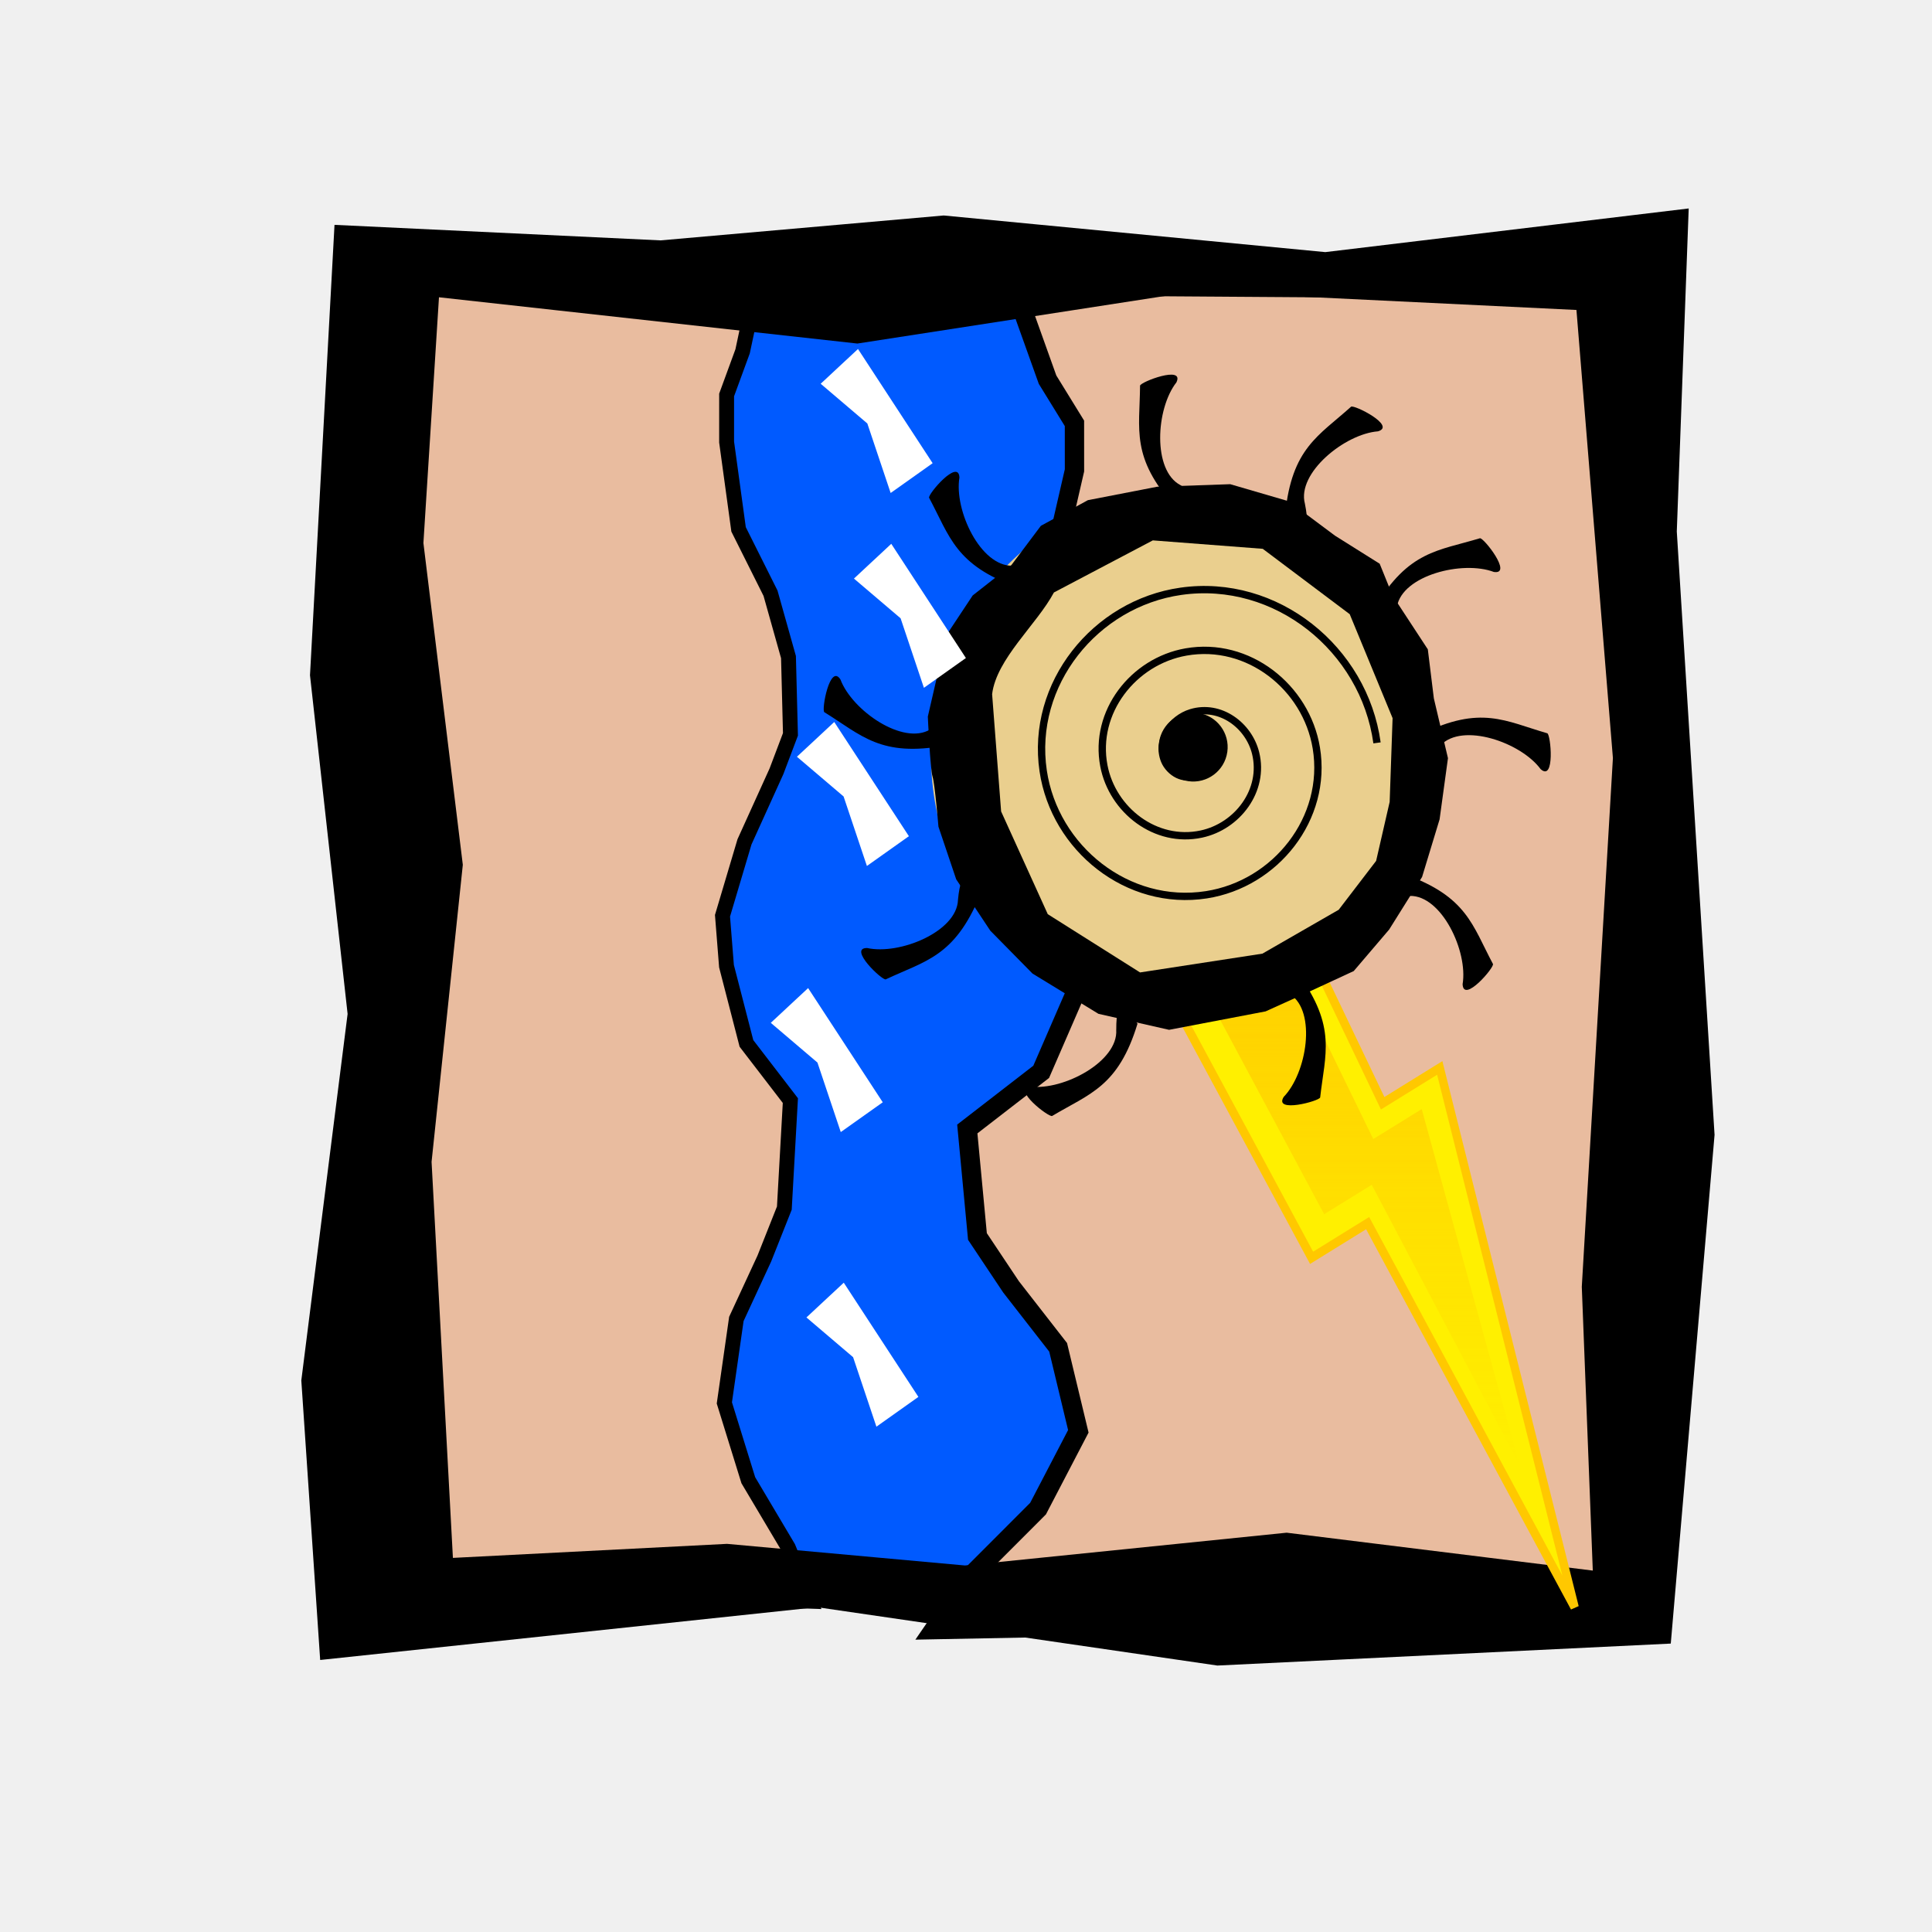
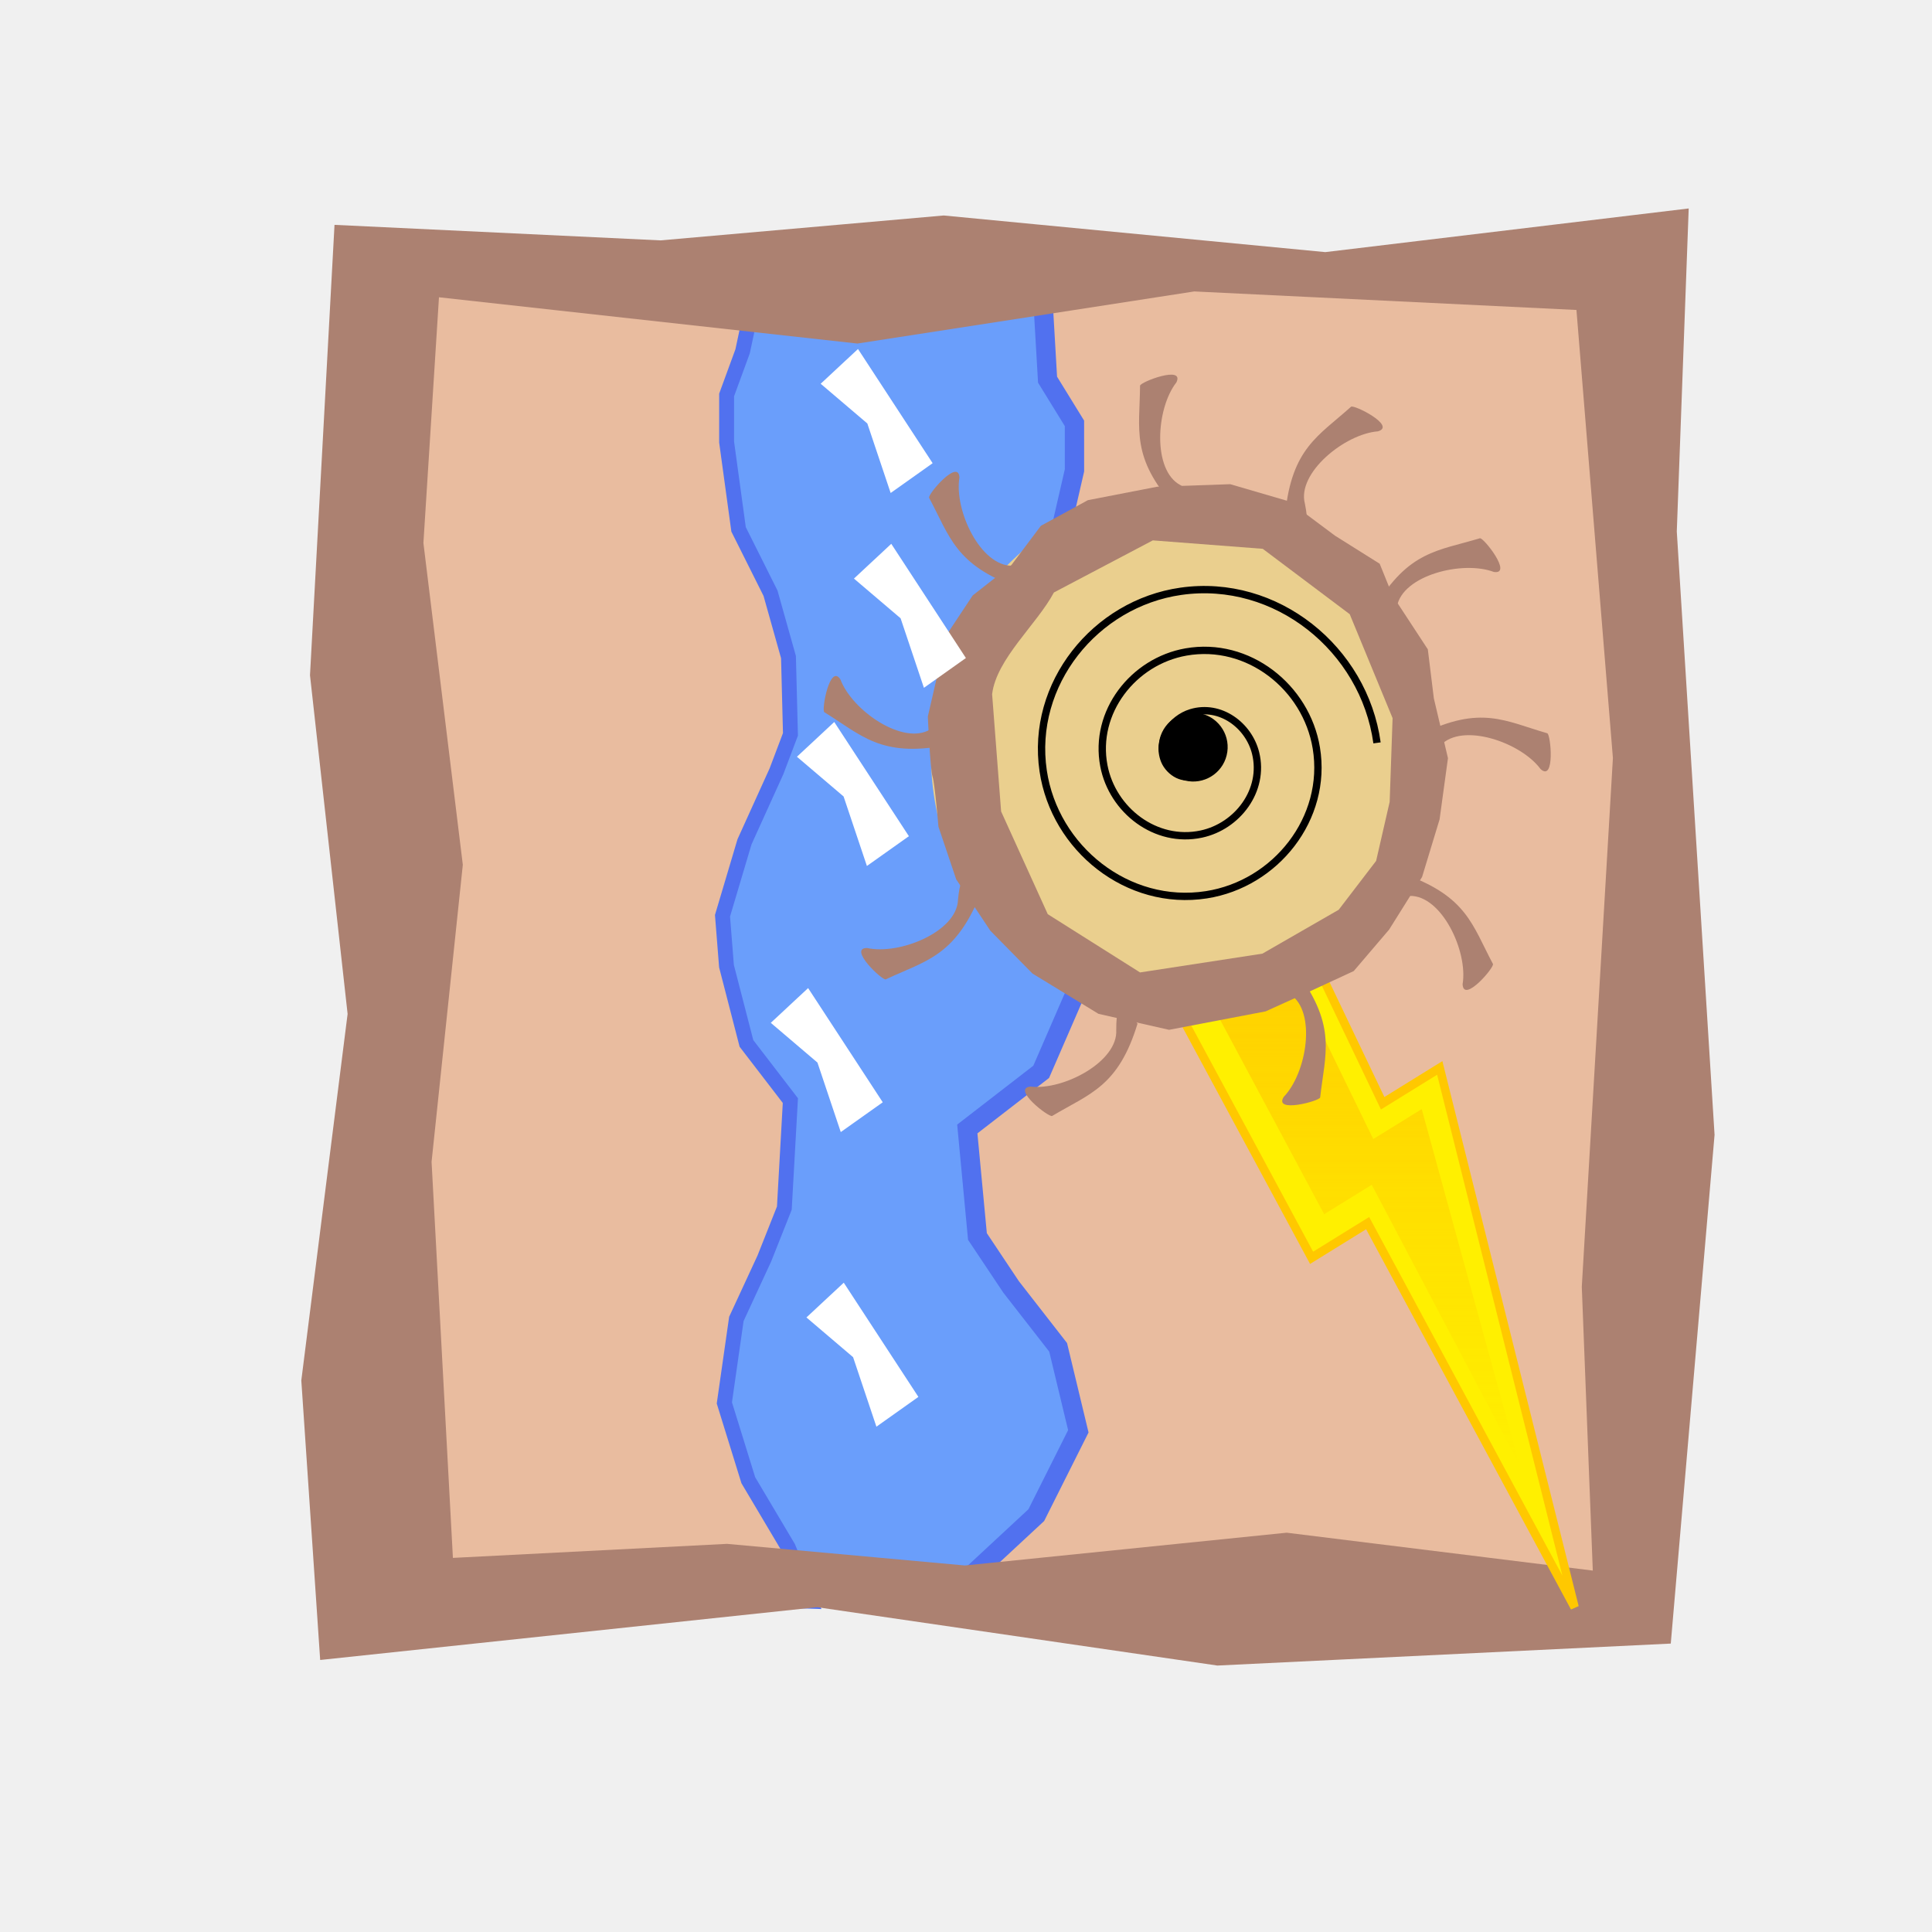
<svg xmlns="http://www.w3.org/2000/svg" xmlns:xlink="http://www.w3.org/1999/xlink" width="100" height="100" id="svg2" version="1.0">
  <defs id="defs4">
    <linearGradient y2="954.766" x2="674.65" y1="874.659" x1="674.65" gradientUnits="userSpaceOnUse" id="linearGradient1576" xlink:href="#linearGradient4161" />
    <linearGradient y2="693.256" x2="440.105" y1="613.382" x1="440.105" gradientUnits="userSpaceOnUse" id="linearGradient1574" xlink:href="#linearGradient3211" />
    <linearGradient y2="163.796" x2="208.624" y1="119.72" x1="208.624" gradientUnits="userSpaceOnUse" id="linearGradient1570" xlink:href="#linearGradient9611" />
    <linearGradient y2="143.833" x2="555.454" y1="146.656" x1="547.499" gradientTransform="translate(57,-24)" gradientUnits="userSpaceOnUse" id="linearGradient1568" xlink:href="#linearGradient5079" />
    <linearGradient y2="143.833" x2="555.454" y1="146.656" x1="547.499" gradientTransform="translate(57,-24)" gradientUnits="userSpaceOnUse" id="linearGradient1566" xlink:href="#linearGradient5079" />
    <linearGradient y2="143.833" x2="555.454" y1="146.656" x1="547.499" gradientTransform="translate(57,-24)" gradientUnits="userSpaceOnUse" id="linearGradient1564" xlink:href="#linearGradient5079" />
    <linearGradient y2="143.833" x2="555.454" y1="146.656" x1="547.499" gradientUnits="userSpaceOnUse" id="linearGradient1562" xlink:href="#linearGradient5079" />
    <linearGradient y2="143.833" x2="555.454" y1="146.656" x1="547.499" gradientTransform="translate(57,-24)" gradientUnits="userSpaceOnUse" id="linearGradient1560" xlink:href="#linearGradient5079" />
    <linearGradient y2="143.833" x2="555.454" y1="146.656" x1="547.499" gradientTransform="translate(57,-24)" gradientUnits="userSpaceOnUse" id="linearGradient1558" xlink:href="#linearGradient5079" />
    <linearGradient y2="143.833" x2="555.454" y1="146.656" x1="547.499" gradientTransform="translate(57,-24)" gradientUnits="userSpaceOnUse" id="linearGradient1556" xlink:href="#linearGradient5079" />
    <linearGradient y2="143.833" x2="555.454" y1="146.656" x1="547.499" gradientUnits="userSpaceOnUse" id="linearGradient1554" xlink:href="#linearGradient5079" />
    <linearGradient id="linearGradient5079">
      <stop id="stop5081" offset="0" style="stop-color:white;stop-opacity:1;" />
      <stop id="stop5083" offset="1" style="stop-color:white;stop-opacity:0" />
    </linearGradient>
    <linearGradient id="linearGradient4161">
      <stop id="stop4163" offset="0" style="stop-color:#ffc800;stop-opacity:1;" />
      <stop id="stop4165" offset="1" style="stop-color:#ffc100;stop-opacity:0;" />
    </linearGradient>
    <linearGradient id="linearGradient3211">
      <stop id="stop3213" offset="0" style="stop-color:#b4b4b4;stop-opacity:1;" />
      <stop id="stop3215" offset="1" style="stop-color:#f0f0f0;stop-opacity:0;" />
    </linearGradient>
    <linearGradient id="linearGradient9611">
      <stop id="stop9613" offset="0" style="stop-color:#ffc800;stop-opacity:1;" />
      <stop id="stop9615" offset="1" style="stop-color:#ffc800;stop-opacity:0;" />
    </linearGradient>
    <linearGradient xlink:href="#linearGradient5079" id="linearGradient11637" gradientUnits="userSpaceOnUse" x1="847.013" y1="23.274" x2="847.013" y2="64.716" />
    <linearGradient y2="163.796" x2="208.624" y1="119.72" x1="208.624" gradientUnits="userSpaceOnUse" id="linearGradient1570-3" xlink:href="#linearGradient9611-3" />
    <linearGradient id="linearGradient9611-3">
      <stop id="stop9613-0" offset="0" style="stop-color:#ffc800;stop-opacity:1;" />
      <stop id="stop9615-6" offset="1" style="stop-color:#ffc800;stop-opacity:0;" />
    </linearGradient>
    <linearGradient xlink:href="#linearGradient5079" id="linearGradient11719" gradientUnits="userSpaceOnUse" x1="847.013" y1="23.274" x2="847.013" y2="64.716" />
  </defs>
  <g id="layer1">
    <g id="g10037" transform="matrix(5.1149861e-4,0.9999999,-0.9999999,5.1149861e-4,110.5593,-2.114097)">
-       <path id="path8254" d="m 82.192,54.548 1.784,8.702 -1.182,6.437 0.746,7.428 L 62.04,77.675 45.878,76.822 28.382,77.878 15.036,77.45 17.55,66.132 14.728,57.005 15.759,46.677 l 24.317,-0.984 28.766,0.857 15.421,-0.279 -2.071,8.276 z" style="fill:#005aff;fill-opacity:1;fill-rule:evenodd;stroke:none" />
-       <path id="path8248" d="m 16.347,25.568 69.389,-0.348 0.696,37.042 -2.783,-1.913 -3.478,-3.478 -4,-2.087 -4.348,1.043 -3.13,2.435 -2.609,1.739 -5.565,0.522 -2.956,-3.826 -4,-1.739 -2.609,-0.348 -3.826,1.913 -3.652,2.783 -1.913,1.217 -4,-0.174 -3.304,-1.565 -3.304,-2.783 -4.522,-1.043 -2.435,0 -2.261,1.391 -4.869,1.739 0.174,-23.651 -0.696,-8.869 z" style="fill:#e9bc9f;fill-opacity:1;fill-rule:evenodd;stroke:#000000;stroke-width:1px;stroke-linecap:butt;stroke-linejoin:miter;stroke-opacity:1" />
-       <path id="path8248-5" d="m 14.844,90.427 69.389,0.263 0.726,-22.023 -2.784,1.135 -3.481,2.065 -4.002,1.238 -4.347,-0.624 -3.128,-1.45 -2.607,-1.036 -5.565,-0.315 -2.96,2.272 -4.001,1.031 -2.609,0.205 -3.824,-1.14 -3.65,-1.657 -1.912,-0.725 -4,0.1 -3.306,0.928 -3.306,1.652 -4.522,0.617 -2.435,-0.002 -2.26,-0.829 -4.868,-1.038 0.155,14.062 -0.703,5.273 z" style="fill:#e9bc9f;fill-opacity:1;fill-rule:evenodd;stroke:#000000;stroke-width:0.771px;stroke-linecap:butt;stroke-linejoin:miter;stroke-opacity:1" />
-       <path id="path2101" d="m 60.83,21.846 -31.219,1.938 -16.719,-0.625 2.25,18.812 -1.906,19.75 1.281,14.656 -0.812,16.875 23.312,1.281 17.531,-1.938 18.969,2.406 14.469,-0.969 -2.719,-25.719 3.031,-20.719 -1.125,-23.469 -26.344,-2.281 z m -19.5,5.25 27.375,1.625 14.688,-0.562 -1.969,15.844 1.688,16.656 -1.125,12.312 0.719,14.188 -20.5,1.094 -15.375,-1.625 -16.656,2.031 -12.719,-0.812 2.406,-21.656 -2.688,-17.438 0.969,-19.781 23.188,-1.875 z" style="fill:#000000;fill-opacity:1;fill-rule:evenodd;stroke:none" />
+       <path id="path8254" d="m 82.192,54.548 1.784,8.702 -1.182,6.437 0.746,7.428 L 62.04,77.675 45.878,76.822 28.382,77.878 15.036,77.45 17.55,66.132 14.728,57.005 15.759,46.677 l 24.317,-0.984 28.766,0.857 15.421,-0.279 -2.071,8.276 z" style="fill:#6a9efb;fill-opacity:1;fill-rule:evenodd;stroke:none" />
+       <path id="path8248" d="m 16.347,25.568 69.389,-0.348 -0.688,36.703 -1.399,-1.574 -3.14,-3.386 -4.338,-2.179 -4.348,1.043 -3.13,2.435 -2.609,1.739 -5.565,0.522 -2.956,-3.826 -4,-1.739 -2.609,-0.348 -3.826,1.913 -3.652,2.783 -1.913,1.217 -4,-0.174 -3.304,-1.565 -3.304,-2.783 -4.522,-1.043 -2.435,0 -2.261,1.391 -5.637,0.325 0.174,-23.651 z" style="fill:#e9bc9f;fill-opacity:1;fill-rule:evenodd;stroke:#5171ef;stroke-width:1px;stroke-linecap:butt;stroke-linejoin:miter;stroke-opacity:1" />
+       <path id="path8248-5" d="m 14.844,90.427 69.389,0.263 0.726,-22.023 -2.784,1.135 -3.481,2.065 -4.002,1.238 -4.347,-0.624 -3.128,-1.45 -2.607,-1.036 -5.565,-0.315 -2.96,2.272 -4.001,1.031 -2.609,0.205 -3.824,-1.14 -3.65,-1.657 -1.912,-0.725 -4,0.1 -3.306,0.928 -3.306,1.652 -4.522,0.617 -2.435,-0.002 -2.26,-0.829 -4.868,-1.038 0.155,14.062 -0.703,5.273 z" style="fill:#e9bc9f;fill-opacity:1;fill-rule:evenodd;stroke:#5171ef;stroke-width:0.771px;stroke-linecap:butt;stroke-linejoin:miter;stroke-opacity:1" />
+       <path id="path2101" d="m 60.83,21.846 -31.219,1.938 -16.719,-0.625 2.25,18.812 -1.906,19.75 1.281,14.656 -0.812,16.875 23.312,1.281 17.531,-1.938 18.969,2.406 14.469,-0.969 -2.719,-25.719 3.031,-20.719 -1.125,-23.469 -26.344,-2.281 z m -19.5,5.25 27.375,1.625 14.688,-0.562 -1.969,15.844 1.688,16.656 -1.125,12.312 0.719,14.188 -20.5,1.094 -15.375,-1.625 -16.656,2.031 -12.719,-0.812 2.406,-21.656 -2.688,-17.438 0.969,-19.781 23.188,-1.875 z" style="fill:#ac8171;fill-opacity:1;fill-rule:evenodd;stroke:none" />
    </g>
    <g style="display:inline" id="layer4" transform="matrix(-0.5412522,0,0,0.5799374,112.337,-10.81611)">
      <g id="g2605" transform="translate(-130.815,-14.4103)" style="stroke-width:0.8;stroke-miterlimit:4;display:inline">
        <path id="path2607" d="m 213.571,117.005 15.714,0 -16.348,28.316 -5.359,-3.094 -19.794,34.284 12.898,-48.136 5.459,3.152 7.429,-14.521 z" style="fill:#fff000;fill-opacity:1;fill-rule:evenodd;stroke:#ffc800;stroke-linecap:butt;stroke-linejoin:miter;stroke-opacity:1" />
        <path style="opacity:0.8;fill:url(#linearGradient1570-3);fill-opacity:1;fill-rule:evenodd;stroke:none" d="m 214.774,119.898 9.409,-0.179 -12.447,21.712 -4.549,-2.626 -14.121,24.991 9.34,-31.748 4.634,2.675 7.734,-14.824 z" id="path2609" />
      </g>
    </g>
    <g id="g11695" transform="translate(0,-12)">
      <g transform="matrix(0.6903871,0,0,0.6903871,-24.71993,2.792743)" id="g10033">
-         <path style="fill:#eacf8e;fill-opacity:1;fill-rule:evenodd;stroke:none" id="path40749" d="M 97.773,56.587 C 94.139,81.687 70.799,99.096 45.64,95.47 20.482,91.845 3.033,68.558 6.667,43.458 10.3,18.358 33.641,0.949 58.8,4.575 83.906,8.193 101.345,31.394 97.793,56.453" transform="matrix(0.407863,0,0,0.430531,103.0796,48.38688)" />
-         <path style="fill:#000000;fill-opacity:1;fill-rule:evenodd;stroke:none" d="m 122.579,49.824 -5.212,1.011 -3.525,1.923 -2.207,2.939 -2.904,2.281 -1.949,2.941 -1.415,6.141 c 0,0 0.176,3.949 0.353,4.499 0.176,0.55 0.443,3.755 0.443,3.755 l 1.331,3.947 2.559,3.853 3.164,3.214 4.943,3.017 5.294,1.199 7.236,-1.382 3.435,-1.554 3.173,-1.469 2.656,-3.113 2.469,-3.942 1.312,-4.318 0.628,-4.589 -1.058,-4.482 -0.452,-3.676 -2.646,-4.039 -0.963,-2.379 -3.347,-2.102 -3.452,-2.576 -4.407,-1.286 -5.459,0.19 z m 7.899,4.659 6.519,4.9 3.214,7.794 -0.219,6.279 -1.015,4.423 -2.805,3.664 -5.72,3.29 -9.173,1.409 -6.919,-4.367 -3.498,-7.703 -0.675,-8.792 c 0.327,-2.662 3.352,-5.225 4.634,-7.625 l 7.414,-3.905 8.244,0.632 z" id="path47274" />
-         <path transform="matrix(1.448463,0,0,1.448463,35.7581,-5.588111)" d="m 63.558,51.989 c -0.141,0.975 -1.045,1.651 -2.02,1.51 -0.975,-0.141 -1.651,-1.045 -1.51,-2.02 0.141,-0.975 1.045,-1.651 2.02,-1.51 0.973,0.14 1.648,1.041 1.511,2.014" id="path11261" style="color:#000000;fill:#000000;fill-opacity:1;stroke:none;stroke-width:0.898;marker:none;visibility:visible;display:inline;overflow:visible;enable-background:new" />
+         <path style="fill:#eacf8e;fill-opacity:1;fill-rule:evenodd;stroke:none" id="path40749" d="M 97.773,56.587 A 46.026,45.919 0 0 1 45.674,95.475 46.026,45.919 0 0 1 6.657,43.525 46.026,45.919 0 0 1 58.699,4.56 46.026,45.919 0 0 1 97.793,56.453" transform="matrix(0.407863,0,0,0.430531,103.0796,48.38688)" />
+         <path style="fill:#ac8171;fill-opacity:1;fill-rule:evenodd;stroke:none" d="m 122.579,49.824 -5.212,1.011 -3.525,1.923 -2.207,2.939 -2.904,2.281 -1.949,2.941 -1.415,6.141 c 0,0 0.176,3.949 0.353,4.499 0.176,0.55 0.443,3.755 0.443,3.755 l 1.331,3.947 2.559,3.853 3.164,3.214 4.943,3.017 5.294,1.199 7.236,-1.382 3.435,-1.554 3.173,-1.469 2.656,-3.113 2.469,-3.942 1.312,-4.318 0.628,-4.589 -1.058,-4.482 -0.452,-3.676 -2.646,-4.039 -0.963,-2.379 -3.347,-2.102 -3.452,-2.576 -4.407,-1.286 -5.459,0.19 z m 7.899,4.659 6.519,4.9 3.214,7.794 -0.219,6.279 -1.015,4.423 -2.805,3.664 -5.72,3.29 -9.173,1.409 -6.919,-4.367 -3.498,-7.703 -0.675,-8.792 c 0.327,-2.662 3.352,-5.225 4.634,-7.625 l 7.414,-3.905 8.244,0.632 z" id="path47274" />
+         <path transform="matrix(1.448463,0,0,1.448463,35.7581,-5.588111)" d="m 63.558,51.989 a 1.783,1.783 0 0 1 -2.018,1.51 1.783,1.783 0 0 1 -1.512,-2.017 1.783,1.783 0 0 1 2.016,-1.513 1.783,1.783 0 0 1 1.515,2.015" id="path11261" style="color:#000000;fill:#000000;fill-opacity:1;stroke:none;stroke-width:0.898;marker:none;visibility:visible;display:inline;overflow:visible;enable-background:new" />
      </g>
      <path transform="matrix(0.3794185,0,0,0.3794185,38.56723,31.91861)" d="m 61.362,50.935 c 1.245,-0.105 0.756,1.627 0.174,2.07 -1.576,1.2 -3.669,-0.161 -4.314,-1.722 -1.155,-2.792 0.931,-5.748 3.617,-6.558 3.943,-1.19 7.863,1.702 8.803,5.513 1.253,5.08 -2.472,9.992 -7.409,11.047 -6.212,1.328 -12.127,-3.242 -13.291,-9.305 -1.41,-7.343 4.011,-14.267 11.201,-15.535 8.472,-1.495 16.409,4.78 17.78,13.096 1.583,9.601 -5.549,18.552 -14.992,20.024 C 52.2,71.237 42.233,63.247 40.662,52.677 38.9,40.818 47.748,29.834 59.446,28.165 72.433,26.311 84.435,36.019 86.203,48.844" id="path11311" style="fill:none;stroke:#000000;stroke-width:1px;stroke-linecap:butt;stroke-linejoin:miter;stroke-opacity:1" />
-       <g id="g11678">
-         <path style="color:#000000;fill:#000000;fill-opacity:1;stroke:none;stroke-width:0.898;marker:none;visibility:visible;display:inline;overflow:visible;enable-background:new" d="m 74.565,50.577 c -1.352,1.271 -1.183,0.402 -0.981,-0.589 3.065,-1.501 4.32,-0.665 6.502,-0.034 0.182,0.052 0.41,2.53 -0.344,1.856 -1.021,-1.391 -4.054,-2.429 -5.176,-1.233 z" id="rect11184" />
-         <path style="color:#000000;fill:#000000;fill-opacity:1;stroke:none;stroke-width:0.898;marker:none;visibility:visible;display:inline;overflow:visible;enable-background:new" d="m 72.308,43.389 c -0.442,1.802 -0.774,0.982 -1.144,0.04 1.754,-2.928 3.261,-2.91 5.435,-3.569 0.181,-0.055 1.722,1.898 0.722,1.744 -1.614,-0.61 -4.723,0.17 -5.013,1.785 z" id="rect11184-6" />
-         <path style="color:#000000;fill:#000000;fill-opacity:1;stroke:none;stroke-width:0.898;marker:none;visibility:visible;display:inline;overflow:visible;enable-background:new" d="m 67.541,38.068 c 0.364,1.819 -0.284,1.217 -1.019,0.521 0.347,-3.395 1.719,-4.018 3.408,-5.537 0.141,-0.126 2.364,0.989 1.394,1.274 -1.72,0.132 -4.205,2.157 -3.783,3.742 z" id="rect11184-8" />
-         <path style="color:#000000;fill:#000000;fill-opacity:1;stroke:none;stroke-width:0.898;marker:none;visibility:visible;display:inline;overflow:visible;enable-background:new" d="m 61.101,37.111 c 1.589,0.958 0.707,1.031 -0.302,1.104 -2.273,-2.546 -1.808,-3.979 -1.79,-6.251 0.001,-0.189 2.324,-1.079 1.88,-0.17 -1.063,1.359 -1.243,4.559 0.212,5.317 z" id="rect11184-5" />
-         <path style="color:#000000;fill:#000000;fill-opacity:1;stroke:none;stroke-width:0.898;marker:none;visibility:visible;display:inline;overflow:visible;enable-background:new" d="m 52.394,41.281 c 1.854,0.079 1.114,0.566 0.264,1.114 -3.215,-1.145 -3.494,-2.626 -4.567,-4.628 -0.089,-0.167 1.523,-2.061 1.569,-1.051 -0.281,1.702 1.095,4.597 2.735,4.565 z" id="rect11184-4" />
-         <path style="color:#000000;fill:#000000;fill-opacity:1;stroke:none;stroke-width:0.898;marker:none;visibility:visible;display:inline;overflow:visible;enable-background:new" d="m 48.152,49.753 c 1.644,-0.859 1.248,-0.068 0.786,0.832 -3.357,0.618 -4.339,-0.526 -6.27,-1.722 -0.161,-0.1 0.287,-2.546 0.833,-1.694 0.608,1.615 3.248,3.433 4.652,2.584 z" id="rect11184-7" />
-         <path style="color:#000000;fill:#000000;fill-opacity:1;stroke:none;stroke-width:0.898;marker:none;visibility:visible;display:inline;overflow:visible;enable-background:new" d="m 49.584,58.579 c 0.177,-1.847 0.624,-1.083 1.126,-0.205 -1.313,3.15 -2.807,3.35 -4.862,4.317 -0.171,0.08 -1.978,-1.63 -0.966,-1.622 1.685,0.371 4.649,-0.85 4.703,-2.49 z" id="rect11184-70" />
-         <path style="color:#000000;fill:#000000;fill-opacity:1;stroke:none;stroke-width:0.898;marker:none;visibility:visible;display:inline;overflow:visible;enable-background:new" d="m 57.777,65.302 c -0.005,-1.855 0.515,-1.139 1.1,-0.314 -0.997,3.264 -2.465,3.609 -4.416,4.773 -0.162,0.097 -2.128,-1.428 -1.121,-1.519 1.713,0.204 4.543,-1.302 4.436,-2.939 z" id="rect11184-2" />
-         <path style="color:#000000;fill:#000000;fill-opacity:1;stroke:none;stroke-width:0.898;marker:none;visibility:visible;display:inline;overflow:visible;enable-background:new" d="m 66.783,63.466 c -1.481,-1.117 -0.596,-1.098 0.415,-1.067 1.998,2.767 1.386,4.145 1.134,6.402 -0.021,0.188 -2.424,0.833 -1.888,-0.025 1.198,-1.242 1.708,-4.406 0.339,-5.31 z" id="rect11184-21" />
-         <path style="color:#000000;fill:#000000;fill-opacity:1;stroke:none;stroke-width:0.898;marker:none;visibility:visible;display:inline;overflow:visible;enable-background:new" d="m 72.979,58.372 c -1.853,-0.083 -1.113,-0.568 -0.262,-1.114 3.213,1.151 3.489,2.633 4.558,4.637 0.089,0.167 -1.527,2.058 -1.571,1.047 0.285,-1.702 -1.085,-4.6 -2.726,-4.57 z" id="rect11184-41" />
+       <g id="g11678" style="fill:#ac8171;fill-opacity:1">
+         <path style="color:#000000;fill:#ac8171;fill-opacity:1;stroke:none;stroke-width:0.898;marker:none;visibility:visible;display:inline;overflow:visible;enable-background:new" d="m 74.565,50.577 c -1.352,1.271 -1.183,0.402 -0.981,-0.589 3.065,-1.501 4.32,-0.665 6.502,-0.034 0.182,0.052 0.41,2.53 -0.344,1.856 -1.021,-1.391 -4.054,-2.429 -5.176,-1.233 z" id="rect11184" />
+         <path style="color:#000000;fill:#ac8171;fill-opacity:1;stroke:none;stroke-width:0.898;marker:none;visibility:visible;display:inline;overflow:visible;enable-background:new" d="m 72.308,43.389 c -0.442,1.802 -0.774,0.982 -1.144,0.04 1.754,-2.928 3.261,-2.91 5.435,-3.569 0.181,-0.055 1.722,1.898 0.722,1.744 -1.614,-0.61 -4.723,0.17 -5.013,1.785 z" id="rect11184-6" />
+         <path style="color:#000000;fill:#ac8171;fill-opacity:1;stroke:none;stroke-width:0.898;marker:none;visibility:visible;display:inline;overflow:visible;enable-background:new" d="m 67.541,38.068 c 0.364,1.819 -0.284,1.217 -1.019,0.521 0.347,-3.395 1.719,-4.018 3.408,-5.537 0.141,-0.126 2.364,0.989 1.394,1.274 -1.72,0.132 -4.205,2.157 -3.783,3.742 z" id="rect11184-8" />
+         <path style="color:#000000;fill:#ac8171;fill-opacity:1;stroke:none;stroke-width:0.898;marker:none;visibility:visible;display:inline;overflow:visible;enable-background:new" d="m 61.101,37.111 c 1.589,0.958 0.707,1.031 -0.302,1.104 -2.273,-2.546 -1.808,-3.979 -1.79,-6.251 0.001,-0.189 2.324,-1.079 1.88,-0.17 -1.063,1.359 -1.243,4.559 0.212,5.317 z" id="rect11184-5" />
+         <path style="color:#000000;fill:#ac8171;fill-opacity:1;stroke:none;stroke-width:0.898;marker:none;visibility:visible;display:inline;overflow:visible;enable-background:new" d="m 52.394,41.281 c 1.854,0.079 1.114,0.566 0.264,1.114 -3.215,-1.145 -3.494,-2.626 -4.567,-4.628 -0.089,-0.167 1.523,-2.061 1.569,-1.051 -0.281,1.702 1.095,4.597 2.735,4.565 z" id="rect11184-4" />
+         <path style="color:#000000;fill:#ac8171;fill-opacity:1;stroke:none;stroke-width:0.898;marker:none;visibility:visible;display:inline;overflow:visible;enable-background:new" d="m 48.152,49.753 c 1.644,-0.859 1.248,-0.068 0.786,0.832 -3.357,0.618 -4.339,-0.526 -6.27,-1.722 -0.161,-0.1 0.287,-2.546 0.833,-1.694 0.608,1.615 3.248,3.433 4.652,2.584 z" id="rect11184-7" />
+         <path style="color:#000000;fill:#ac8171;fill-opacity:1;stroke:none;stroke-width:0.898;marker:none;visibility:visible;display:inline;overflow:visible;enable-background:new" d="m 49.584,58.579 c 0.177,-1.847 0.624,-1.083 1.126,-0.205 -1.313,3.15 -2.807,3.35 -4.862,4.317 -0.171,0.08 -1.978,-1.63 -0.966,-1.622 1.685,0.371 4.649,-0.85 4.703,-2.49 z" id="rect11184-70" />
+         <path style="color:#000000;fill:#ac8171;fill-opacity:1;stroke:none;stroke-width:0.898;marker:none;visibility:visible;display:inline;overflow:visible;enable-background:new" d="m 57.777,65.302 c -0.005,-1.855 0.515,-1.139 1.1,-0.314 -0.997,3.264 -2.465,3.609 -4.416,4.773 -0.162,0.097 -2.128,-1.428 -1.121,-1.519 1.713,0.204 4.543,-1.302 4.436,-2.939 z" id="rect11184-2" />
+         <path style="color:#000000;fill:#ac8171;fill-opacity:1;stroke:none;stroke-width:0.898;marker:none;visibility:visible;display:inline;overflow:visible;enable-background:new" d="m 66.783,63.466 c -1.481,-1.117 -0.596,-1.098 0.415,-1.067 1.998,2.767 1.386,4.145 1.134,6.402 -0.021,0.188 -2.424,0.833 -1.888,-0.025 1.198,-1.242 1.708,-4.406 0.339,-5.31 z" id="rect11184-21" />
+         <path style="color:#000000;fill:#ac8171;fill-opacity:1;stroke:none;stroke-width:0.898;marker:none;visibility:visible;display:inline;overflow:visible;enable-background:new" d="m 72.979,58.372 c -1.853,-0.083 -1.113,-0.568 -0.262,-1.114 3.213,1.151 3.489,2.633 4.558,4.637 0.089,0.167 -1.527,2.058 -1.571,1.047 0.285,-1.702 -1.085,-4.6 -2.726,-4.57 z" id="rect11184-41" />
      </g>
    </g>
    <path id="path5654-9" d="m 44.41,18.064 3.863,5.911 -2.173,1.542 -1.207,-3.598 -2.415,-2.056 1.932,-1.799 z" style="fill:#ffffff;fill-opacity:1;fill-rule:evenodd;stroke:none" />
    <path id="path5654-4" d="m 46.132,28.148 3.863,5.911 -2.173,1.542 -1.207,-3.598 -2.415,-2.056 1.932,-1.799 z" style="fill:#ffffff;fill-opacity:1;fill-rule:evenodd;stroke:none" />
    <path id="path5654-48" d="m 41.828,51.143 3.863,5.911 -2.173,1.542 -1.207,-3.598 -2.415,-2.056 1.932,-1.799 z" style="fill:#ffffff;fill-opacity:1;fill-rule:evenodd;stroke:none" />
    <path id="path5654-0" d="m 43.673,66.392 3.863,5.911 -2.173,1.542 -1.207,-3.598 -2.415,-2.056 1.932,-1.799 z" style="fill:#ffffff;fill-opacity:1;fill-rule:evenodd;stroke:none" />
    <path id="path5654-98" d="m 43.181,37.37 3.863,5.911 -2.173,1.542 -1.207,-3.598 -2.415,-2.056 1.932,-1.799 z" style="fill:#ffffff;fill-opacity:1;fill-rule:evenodd;stroke:none" />
  </g>
</svg>
